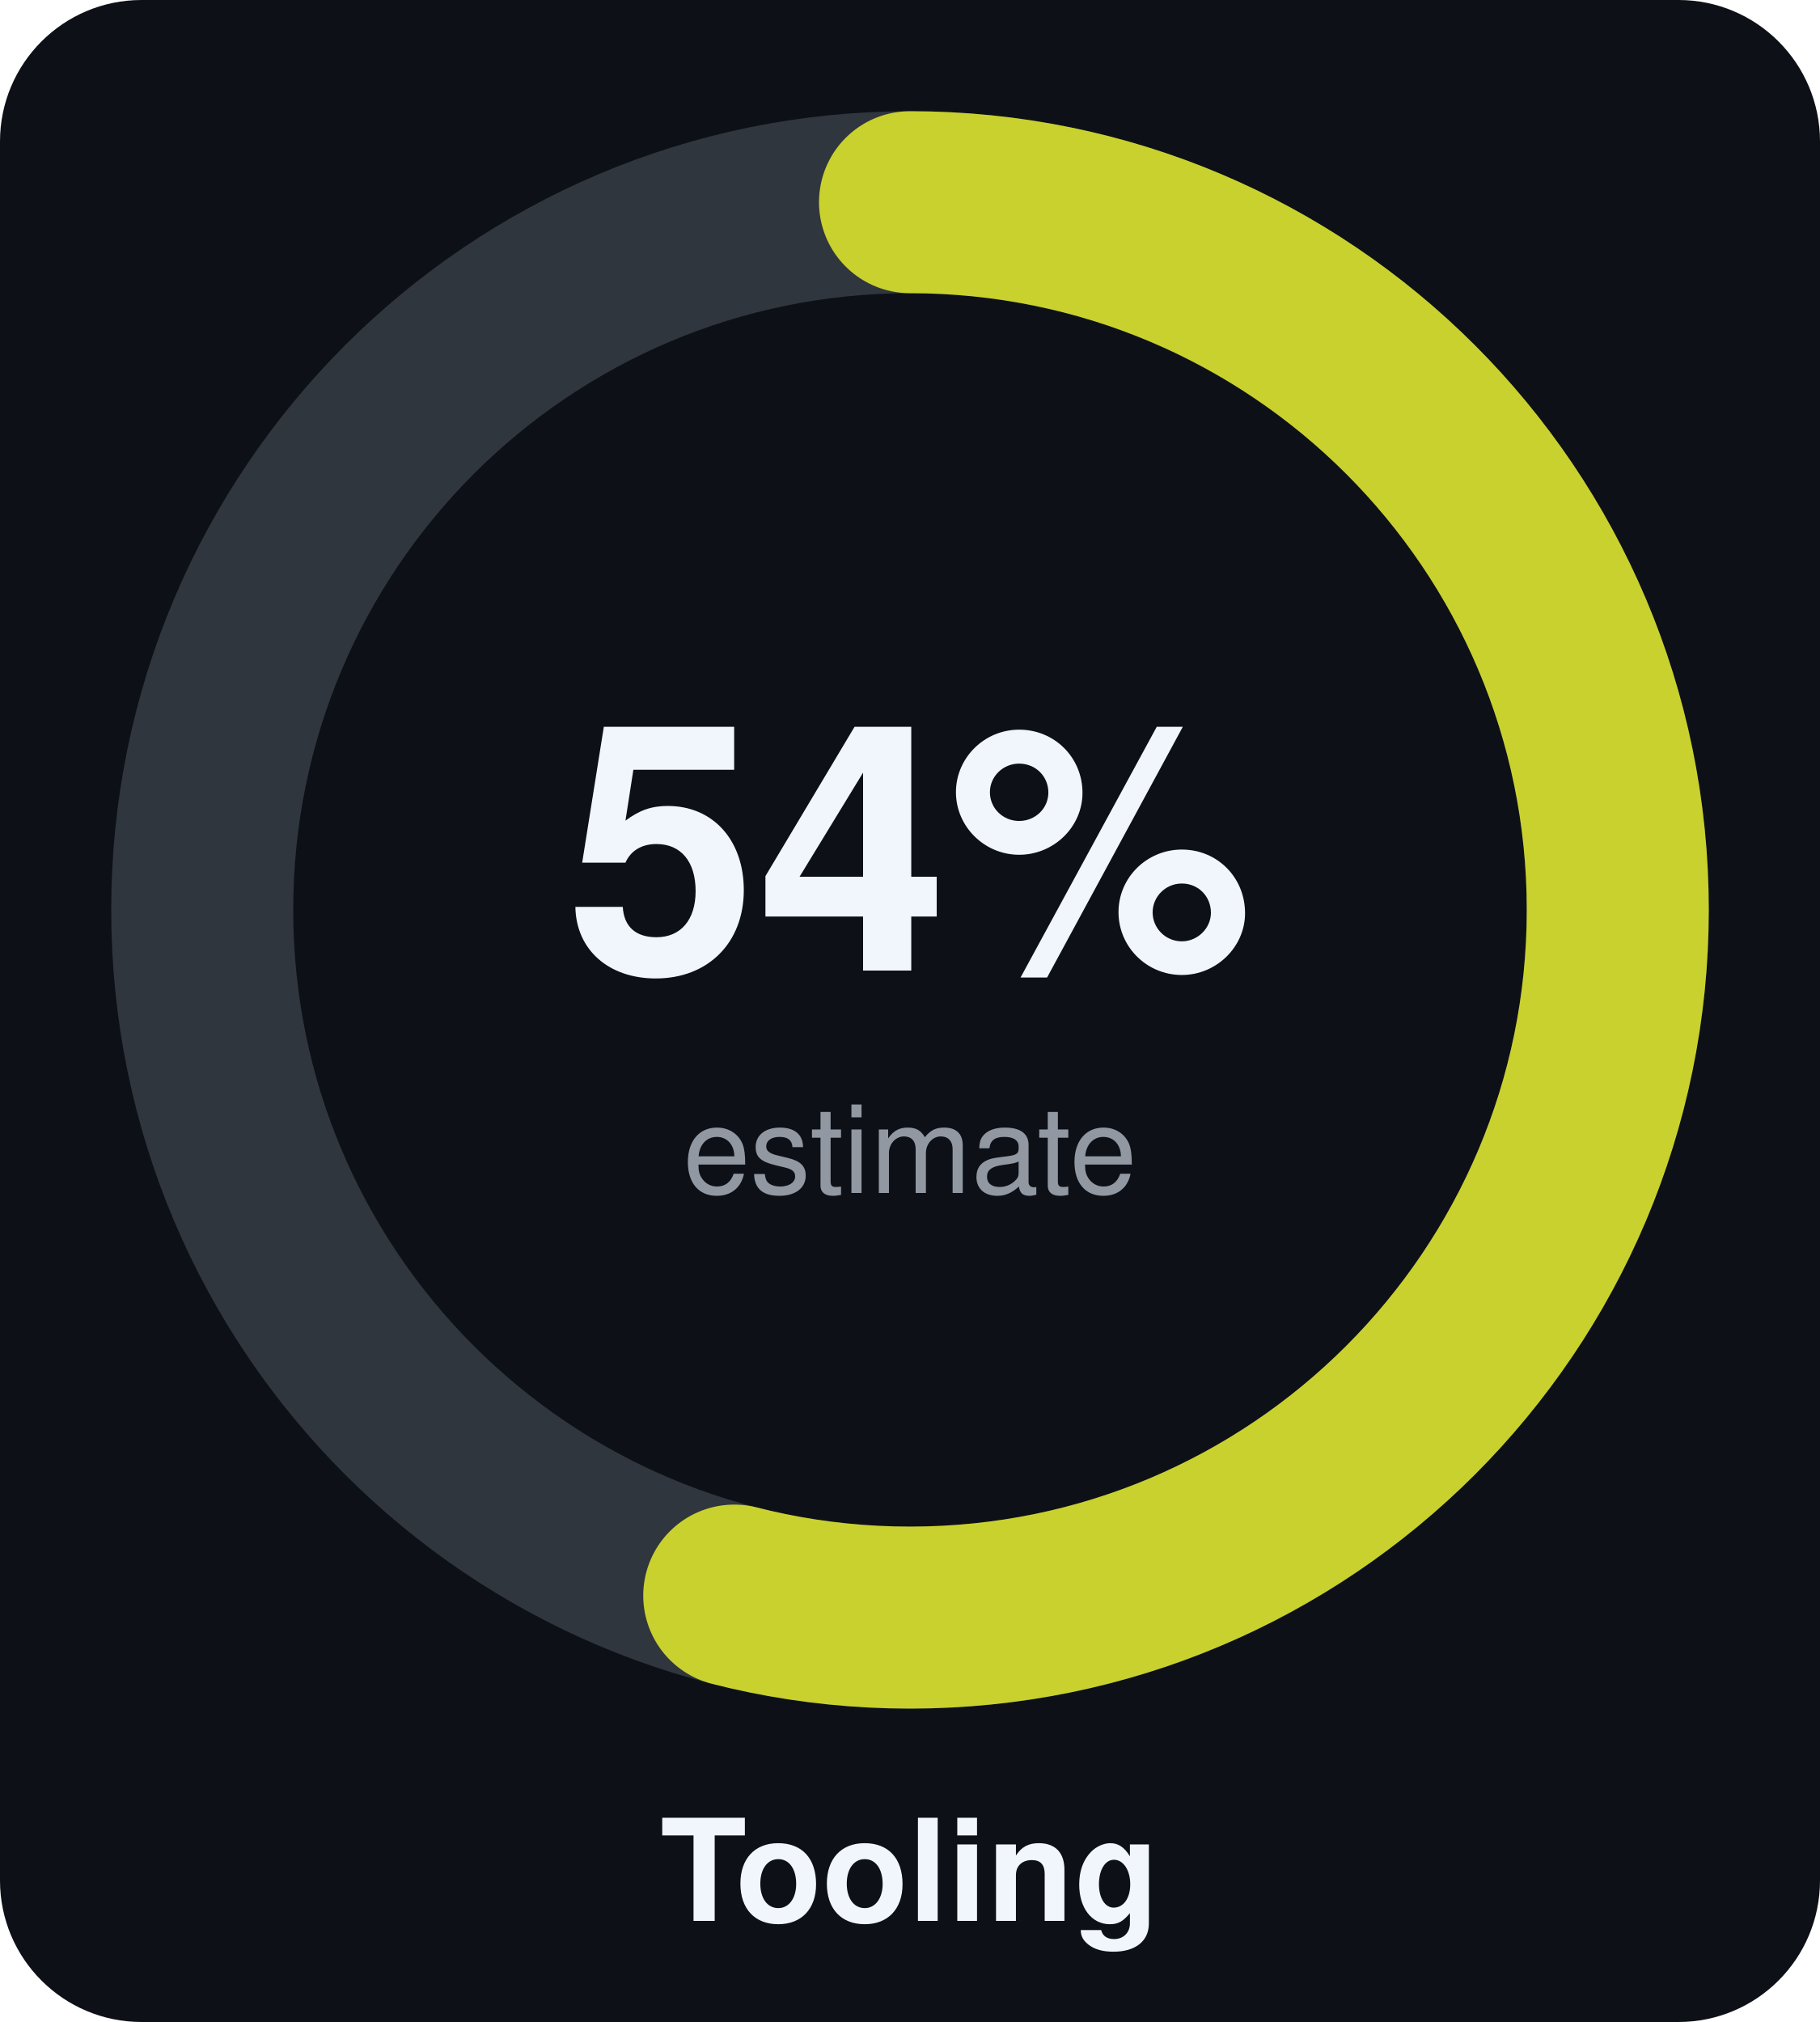
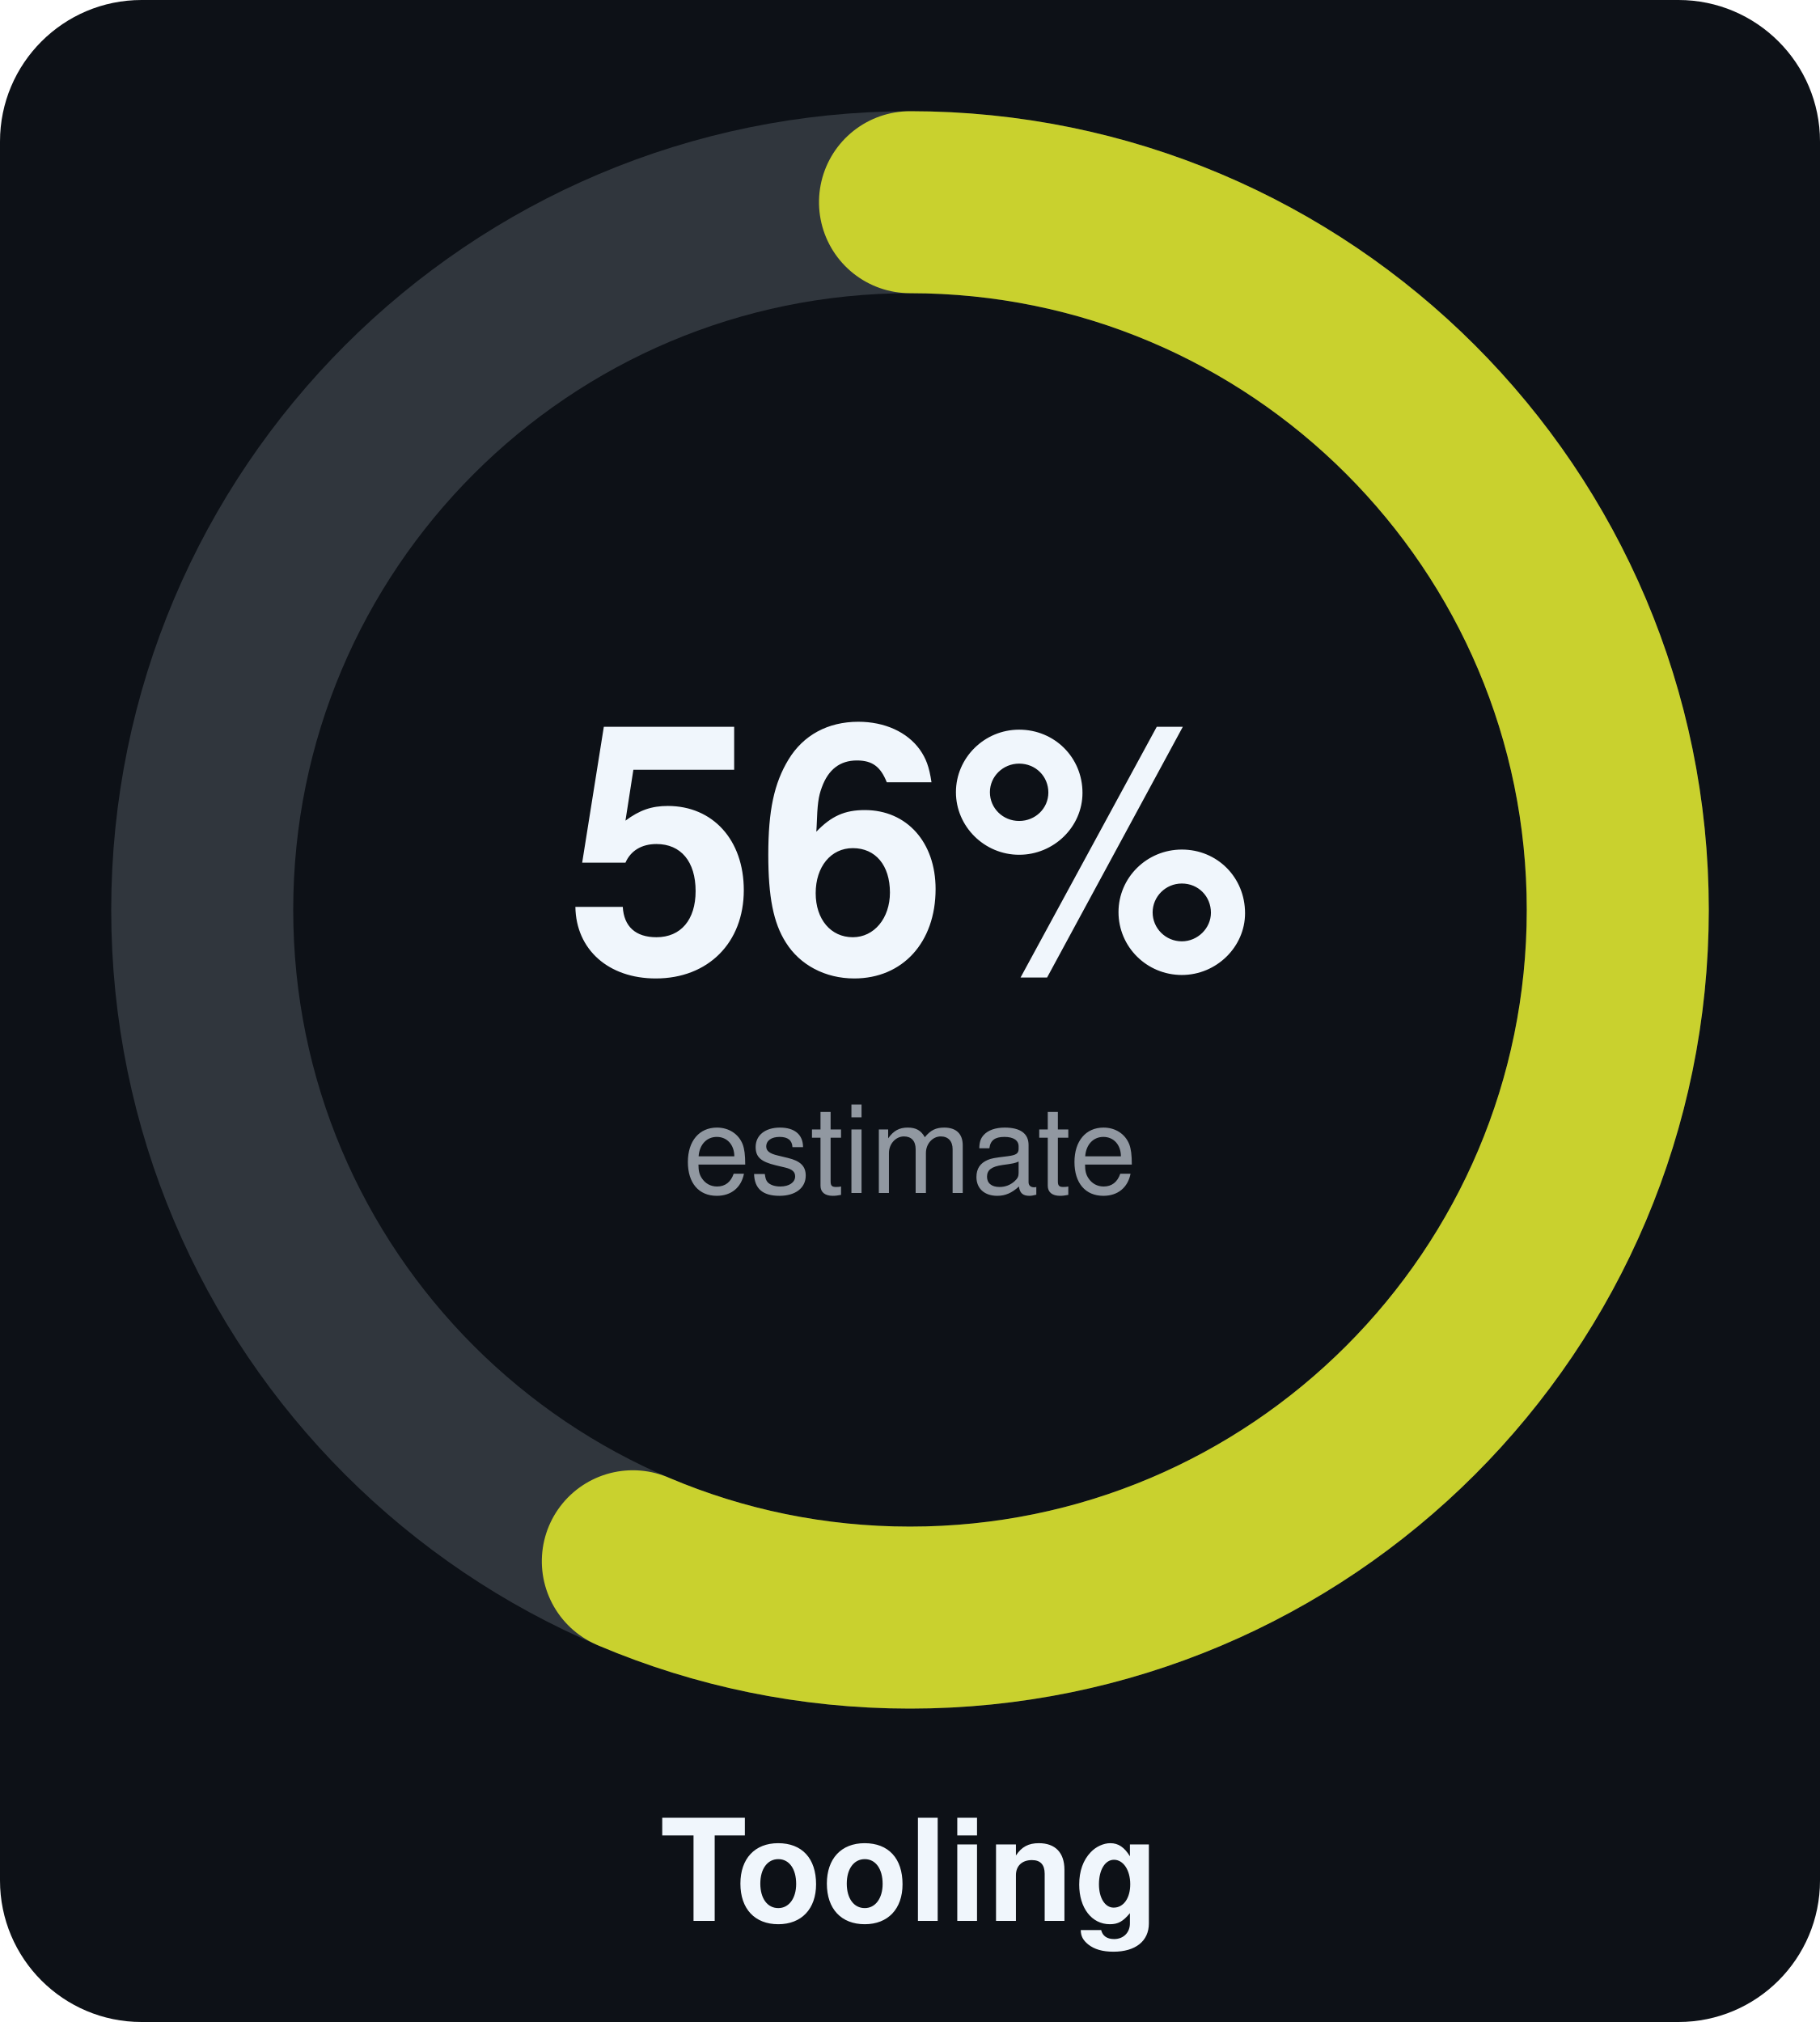
- <svg xmlns="http://www.w3.org/2000/svg" width="180" height="200" viewBox="0 0 180 200" role="img" aria-label="Overall progress estimate 54 percent">
+ <svg xmlns="http://www.w3.org/2000/svg" width="180" height="200" viewBox="0 0 180 200" role="img" aria-label="Overall progress estimate 56 percent">
  <style>.t{fill:#f0f6fc;font-family:Segoe UI,Helvetica,Arial,sans-serif}.m{fill:#9198a1;font-family:Segoe UI,Helvetica,Arial,sans-serif}</style>
  <rect width="180" height="200" rx="14" fill="#0d1117" />
  <circle cx="90" cy="90" r="70" fill="none" stroke="#30363d" stroke-width="18" />
-   <circle cx="90" cy="90" r="70" fill="none" stroke="#c9d12e" stroke-width="18" stroke-linecap="round" stroke-dasharray="237.5 439.8" transform="rotate(-90 90 90)" />
-   <text class="t" x="90" y="96" text-anchor="middle" font-size="34" font-weight="700">54%</text>
+   <circle cx="90" cy="90" r="70" fill="none" stroke="#c9d12e" stroke-width="18" stroke-linecap="round" stroke-dasharray="248.1 439.8" transform="rotate(-90 90 90)" />
+   <text class="t" x="90" y="96" text-anchor="middle" font-size="34" font-weight="700">56%</text>
  <text class="m" x="90" y="118" text-anchor="middle" font-size="12">estimate</text>
  <text class="t" x="90" y="190" text-anchor="middle" font-size="14" font-weight="600">Tooling</text>
</svg>
